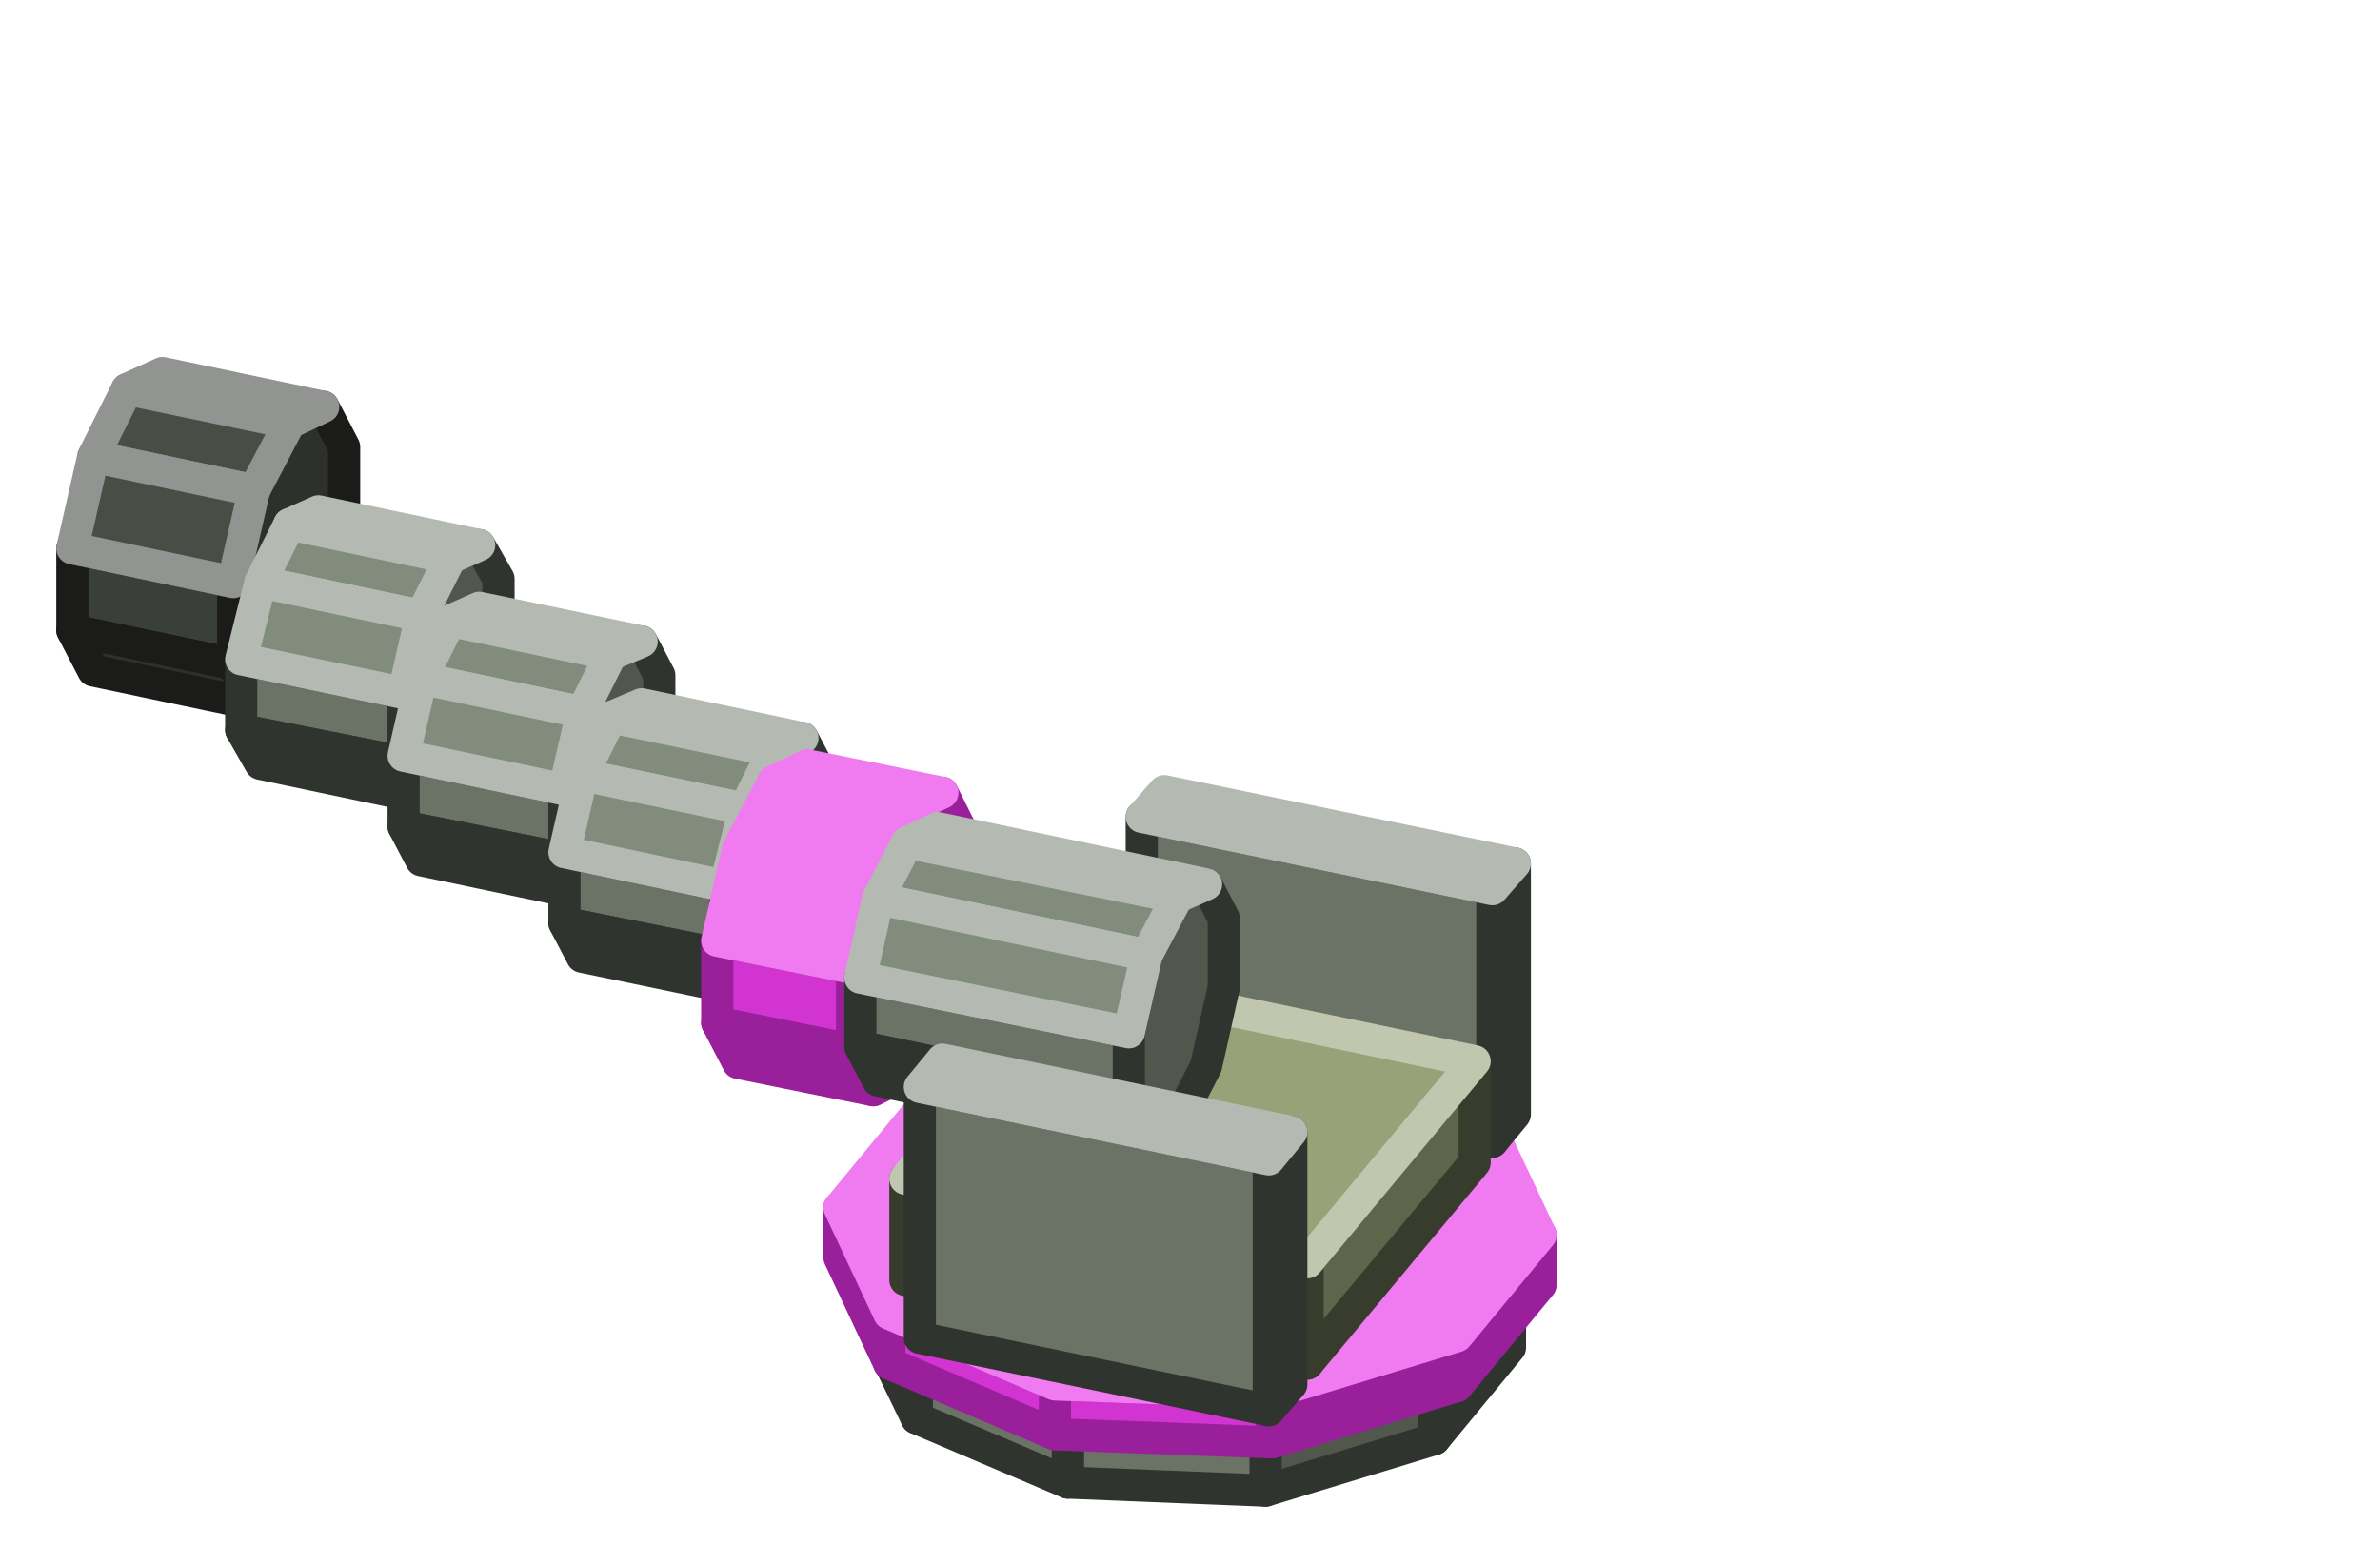
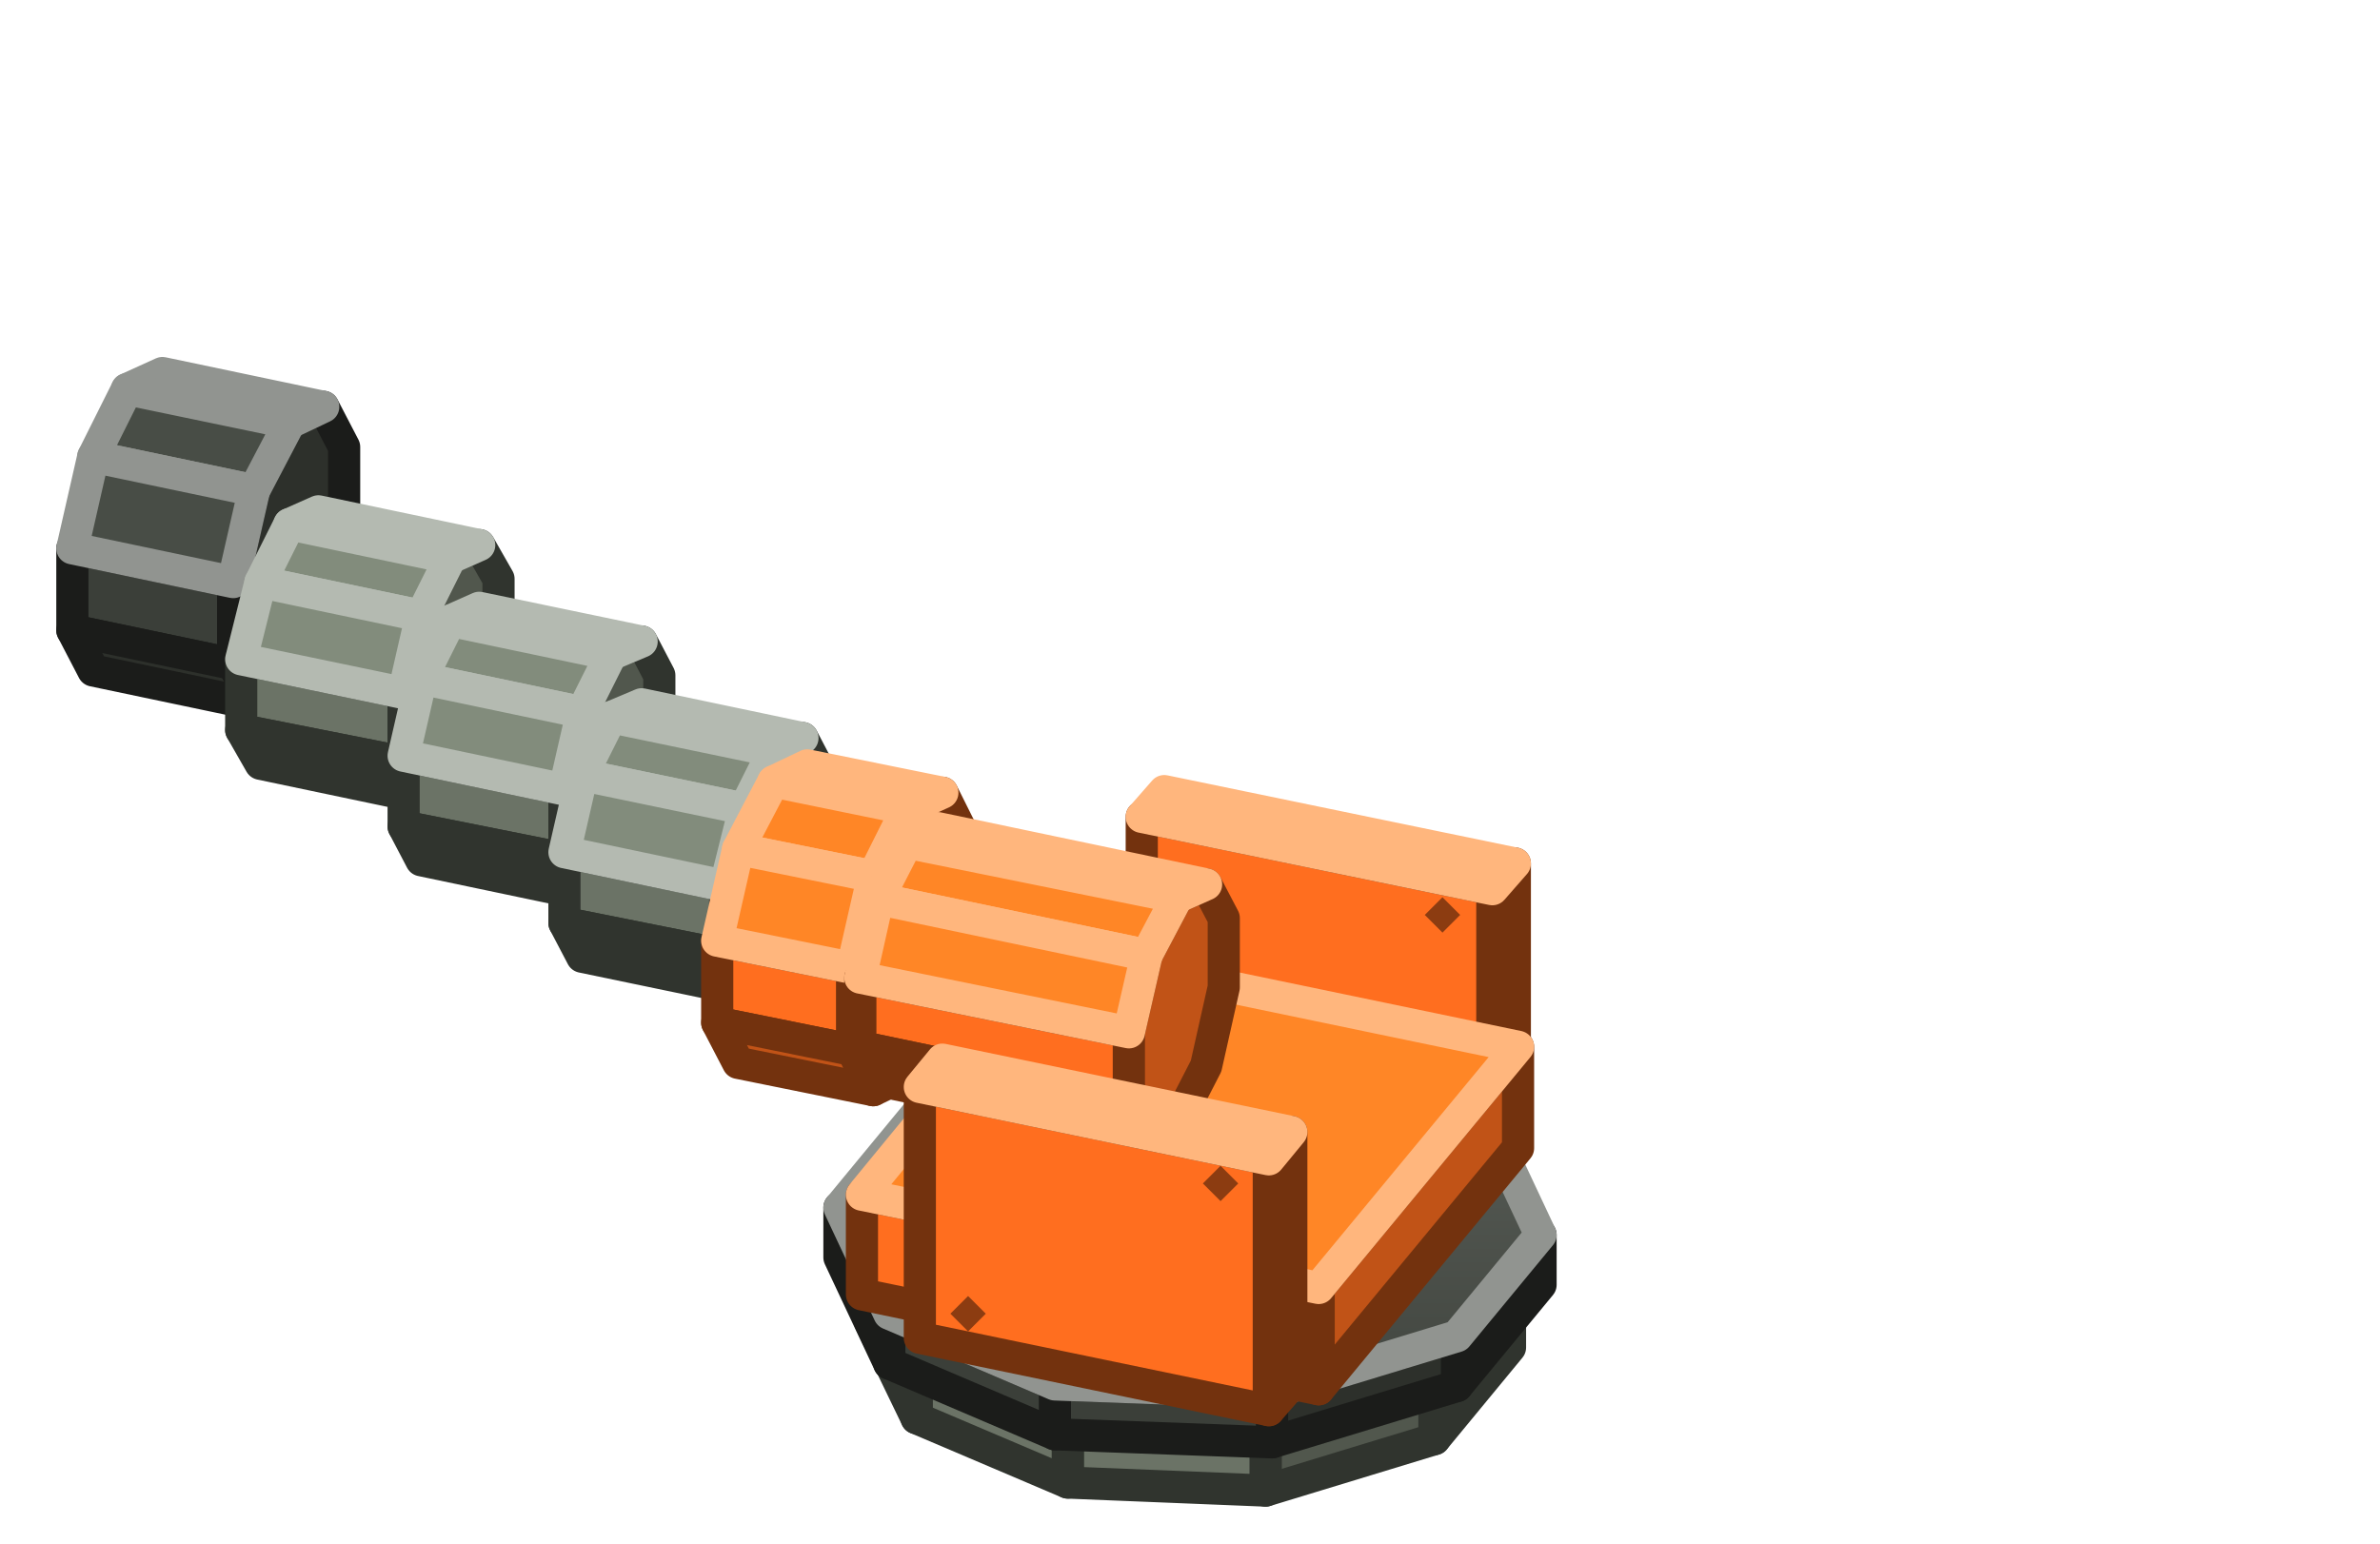
<svg xmlns="http://www.w3.org/2000/svg" width="148" height="96" viewBox="0 0 148 96">
+   <defs>
+     <linearGradient id="s0" x1="0" y1="0" x2="0" y2="1">
+       <stop offset="0" stop-color="#8F9889" />
+       <stop offset="1" stop-color="#778071" />
+     </linearGradient>
+     <linearGradient id="s1" x1="0" y1="0" x2="0" y2="1">
+       <stop offset="0" stop-color="#5A5F59" />
+       <stop offset="1" stop-color="#424640" />
+     </linearGradient>
+   </defs>
  <g stroke-width="2" stroke-linejoin="round">
    <polygon points="14.5,36.2 14.5,41.3 4.5,39.2 4.5,34.1" fill="#3B3F39" stroke="#1B1C1A" />
    <polygon points="14.5,41.3 15.8,43.8 5.8,41.7 4.5,39.2" fill="#2D302B" stroke="#1B1C1A" />
    <polygon points="21.4,27.8 20.1,25.3 18,26.3 15.8,30.5 14.5,36.2 14.5,41.3 15.8,43.8 18,42.8 20.1,38.6 21.4,32.9" fill="#2D302B" stroke="#1B1C1A" />
    <polygon points="20.1,25.3 18,26.3 7.9,24.2 10.1,23.2" fill="#484D46" stroke="#919490" />
    <polygon points="18,26.3 15.8,30.5 5.8,28.4 7.9,24.2" fill="#484D46" stroke="#919490" />
    <polygon points="15.8,30.5 14.5,36.2 4.5,34.1 5.8,28.4" fill="#484D46" stroke="#919490" />
    <polygon points="25.1,43.1 25.1,47.4 15,45.4 15,41" fill="#6B7366" stroke="#30342E" />
    <polygon points="25.1,47.4 26.2,49.6 16.2,47.5 15,45.4" fill="#51574D" stroke="#30342E" />
    <polygon points="31,36 29.8,33.9 28,34.7 26.2,38.3 25.1,43.1 25.1,47.4 26.2,49.6 28,48.7 29.8,45.2 31,40.3" fill="#51574D" stroke="#30342E" />
    <polygon points="29.8,33.9 28,34.7 18,32.6 19.8,31.8" fill="#828C7C" stroke="#B4BAB1" />
    <polygon points="28,34.7 26.2,38.3 16.2,36.2 18,32.6" fill="#828C7C" stroke="#B4BAB1" />
    <polygon points="26.2,38.3 25.1,43.1 15,41 16.2,36.2" fill="#828C7C" stroke="#B4BAB1" />
    <polygon points="93.9,83.8 89.2,89.5 89.2,85.6 93.9,79.9" fill="#51574D" stroke="#30342E" />
    <polygon points="89.2,89.5 78.7,92.7 78.7,88.8 89.2,85.6" fill="#51574D" stroke="#30342E" />
    <polygon points="78.7,92.7 66.4,92.2 66.4,88.3 78.7,88.8" fill="#6B7366" stroke="#30342E" />
    <polygon points="66.4,92.2 57,88.2 57,84.3 66.4,88.3" fill="#6B7366" stroke="#30342E" />
    <polygon points="57,88.2 54.1,82.2 54.1,78.3 57,84.3" fill="#6B7366" stroke="#30342E" />
-     <polygon points="58.8,72.6 69.3,69.4 81.6,69.8 91,73.9 93.9,79.9 89.2,85.6 78.7,88.8 66.4,88.3 57,84.3 54.1,78.3" fill="#828C7C" stroke="#B4BAB1" />
+     <polygon points="58.8,72.6 69.3,69.4 81.6,69.8 91,73.9 93.9,79.9 89.2,85.6 78.7,88.8 66.4,88.3 57,84.3 54.1,78.3" fill="url(#s0)" stroke="#B4BAB1" />
    <polygon points="35.1,49.1 35.1,53.4 25.1,51.4 25.1,47" fill="#6B7366" stroke="#30342E" />
    <polygon points="35.1,53.4 36.2,55.6 26.2,53.5 25.1,51.4" fill="#51574D" stroke="#30342E" />
    <polygon points="41,42 39.9,39.9 38,40.7 36.2,44.3 35.1,49.1 35.1,53.4 36.2,55.6 38,54.7 39.9,51.2 41,46.3" fill="#51574D" stroke="#30342E" />
    <polygon points="39.9,39.9 38,40.7 28,38.6 29.8,37.8" fill="#828C7C" stroke="#B4BAB1" />
    <polygon points="38,40.7 36.2,44.3 26.2,42.2 28,38.6" fill="#828C7C" stroke="#B4BAB1" />
    <polygon points="36.2,44.3 35.1,49.1 25.1,47 26.2,42.2" fill="#828C7C" stroke="#B4BAB1" />
    <polygon points="45.1,55.1 45.1,59.4 35.1,57.4 35.1,53" fill="#6B7366" stroke="#30342E" />
    <polygon points="45.1,59.4 46.3,61.6 36.2,59.5 35.1,57.4" fill="#51574D" stroke="#30342E" />
    <polygon points="51,48 49.9,45.9 48.1,46.7 46.3,50.3 45.1,55.1 45.1,59.4 46.3,61.6 48.1,60.7 49.9,57.2 51,52.3" fill="#51574D" stroke="#30342E" />
    <polygon points="49.9,45.9 48.1,46.7 38,44.6 39.9,43.8" fill="#828C7C" stroke="#B4BAB1" />
    <polygon points="48.1,46.7 46.3,50.3 36.2,48.2 38,44.6" fill="#828C7C" stroke="#B4BAB1" />
    <polygon points="46.3,50.3 45.1,55.1 35.1,53 36.2,48.2" fill="#828C7C" stroke="#B4BAB1" />
-     <polygon points="95.8,79.9 90.6,86.2 90.6,83.1 95.8,76.8" fill="#9A1F9A" stroke="#9A1F9A" />
-     <polygon points="90.6,86.2 79.1,89.7 79.1,86.6 90.6,83.1" fill="#9A1F9A" stroke="#9A1F9A" />
-     <polygon points="79.1,89.7 65.6,89.2 65.6,86.1 79.1,86.6" fill="#D234D2" stroke="#9A1F9A" />
-     <polygon points="65.6,89.2 55.3,84.8 55.3,81.7 65.6,86.1" fill="#D234D2" stroke="#9A1F9A" />
-     <polygon points="55.3,84.8 52.2,78.2 52.2,75.1 55.3,81.7" fill="#D234D2" stroke="#9A1F9A" />
-     <polygon points="57.4,68.8 68.9,65.3 82.4,65.8 92.7,70.2 95.8,76.8 90.6,83.1 79.1,86.6 65.6,86.1 55.3,81.7 52.2,75.1" fill="#F07AF0" stroke="#F07AF0" />
-     <polygon points="94.2,69.3 92.8,71 92.8,55.3 94.2,53.7" fill="#51574D" stroke="#30342E" />
-     <polygon points="92.8,71 71,66.5 71,50.8 92.8,55.3" fill="#6B7366" stroke="#30342E" />
-     <polygon points="72.4,49.2 94.2,53.7 92.8,55.3 71,50.8" fill="#828C7C" stroke="#B4BAB1" />
-     <polygon points="53,60.2 53,65.3 44.6,63.6 44.6,58.5" fill="#D234D2" stroke="#9A1F9A" />
-     <polygon points="53,65.3 54.3,67.8 45.9,66.1 44.6,63.6" fill="#9A1F9A" stroke="#9A1F9A" />
-     <polygon points="59.9,51.9 58.6,49.3 56.4,50.3 54.3,54.5 53,60.2 53,65.3 54.3,67.8 56.4,66.8 58.6,62.7 59.9,57" fill="#9A1F9A" stroke="#9A1F9A" />
-     <polygon points="58.6,49.3 56.4,50.3 48.1,48.6 50.2,47.6" fill="#F07AF0" stroke="#F07AF0" />
-     <polygon points="56.4,50.3 54.3,54.5 45.9,52.8 48.1,48.6" fill="#F07AF0" stroke="#F07AF0" />
-     <polygon points="54.3,54.5 53,60.2 44.6,58.5 45.9,52.8" fill="#F07AF0" stroke="#F07AF0" />
-     <polygon points="91.7,72.3 81.3,84.8 81.3,78.5 91.7,66" fill="#5F654A" stroke="#383C2C" />
-     <polygon points="81.3,84.8 56.3,79.6 56.3,73.3 81.3,78.5" fill="#7D8562" stroke="#383C2C" />
-     <polygon points="66.7,60.8 91.7,66 81.3,78.5 56.3,73.3" fill="#98A278" stroke="#C1C7AE" />
-     <polygon points="70.2,64.2 70.2,68.6 53.5,65.1 53.5,60.8" fill="#6B7366" stroke="#30342E" />
-     <polygon points="70.2,68.6 71.3,70.7 54.6,67.2 53.5,65.1" fill="#51574D" stroke="#30342E" />
-     <polygon points="76.1,57.1 75,55 73.2,55.8 71.3,59.4 70.2,64.2 70.2,68.6 71.3,70.7 73.2,69.8 75,66.3 76.1,61.4" fill="#51574D" stroke="#30342E" />
-     <polygon points="75,55 73.2,55.8 56.4,52.4 58.3,51.5" fill="#828C7C" stroke="#B4BAB1" />
-     <polygon points="73.2,55.8 71.3,59.4 54.6,55.9 56.4,52.4" fill="#828C7C" stroke="#B4BAB1" />
-     <polygon points="71.3,59.4 70.2,64.2 53.5,60.8 54.6,55.9" fill="#828C7C" stroke="#B4BAB1" />
-     <polygon points="80.3,86.1 78.9,87.7 78.9,72.1 80.3,70.4" fill="#51574D" stroke="#30342E" />
-     <polygon points="78.9,87.7 57.2,83.2 57.2,67.6 78.9,72.1" fill="#6B7366" stroke="#30342E" />
-     <polygon points="58.6,65.9 80.3,70.4 78.9,72.1 57.2,67.6" fill="#828C7C" stroke="#B4BAB1" />
+     <polygon points="95.8,79.9 90.6,86.2 90.6,83.1 95.8,76.8" fill="#2D302B" stroke="#1B1C1A" />
+     <polygon points="90.6,86.2 79.1,89.7 79.1,86.6 90.6,83.1" fill="#2D302B" stroke="#1B1C1A" />
+     <polygon points="79.1,89.7 65.6,89.2 65.6,86.1 79.1,86.6" fill="#3B3F39" stroke="#1B1C1A" />
+     <polygon points="65.6,89.2 55.3,84.8 55.3,81.7 65.6,86.1" fill="#3B3F39" stroke="#1B1C1A" />
+     <polygon points="55.3,84.8 52.2,78.2 52.2,75.1 55.3,81.7" fill="#3B3F39" stroke="#1B1C1A" />
+     <polygon points="57.4,68.8 68.9,65.3 82.4,65.8 92.7,70.2 95.8,76.8 90.6,83.1 79.1,86.6 65.6,86.1 55.3,81.7 52.2,75.1" fill="url(#s1)" stroke="#919490" />
+     <polygon points="94.2,69.3 92.8,71 92.8,55.3 94.2,53.7" fill="#C15317" stroke="#73320E" />
+     <polygon points="92.8,71 71,66.5 71,50.8 92.8,55.3" fill="#FF6E1F" stroke="#73320E" />
+     <polygon points="88.6,56.9 89.7,55.8 90.8,56.9 89.7,58" fill="#000000" fill-opacity="0.45" />
+     <polygon points="73,65 74.1,63.9 75.2,65 74.1,66.1" fill="#000000" fill-opacity="0.45" />
+     <polygon points="72.4,49.2 94.2,53.7 92.8,55.3 71,50.8" fill="#FF8626" stroke="#FFB67D" />
+     <polygon points="53,60.2 53,65.3 44.6,63.6 44.6,58.5" fill="#FF6E1F" stroke="#73320E" />
+     <polygon points="53,65.3 54.3,67.8 45.9,66.1 44.6,63.6" fill="#C15317" stroke="#73320E" />
+     <polygon points="59.9,51.9 58.6,49.3 56.4,50.3 54.3,54.5 53,60.2 53,65.3 54.3,67.8 56.4,66.8 58.6,62.7 59.9,57" fill="#C15317" stroke="#73320E" />
+     <polygon points="58.6,49.3 56.4,50.3 48.1,48.6 50.2,47.6" fill="#FF8626" stroke="#FFB67D" />
+     <polygon points="56.4,50.3 54.3,54.5 45.9,52.8 48.1,48.6" fill="#FF8626" stroke="#FFB67D" />
+     <polygon points="54.3,54.5 53,60.2 44.6,58.5 45.9,52.8" fill="#FF8626" stroke="#FFB67D" />
+     <polygon points="94.4,71.4 82,86.4 82,80.1 94.4,65.1" fill="#C15317" stroke="#73320E" />
+     <polygon points="82,86.4 53.6,80.5 53.6,74.3 82,80.1" fill="#FF6E1F" stroke="#73320E" />
+     <polygon points="66,59.2 94.4,65.1 82,80.1 53.6,74.3" fill="#FF8626" stroke="#FFB67D" />
+     <polygon points="67.2,62.1 68.3,61 69.4,62.1 68.3,63.2" fill="#000000" fill-opacity="0.45" />
+     <polygon points="78.6,77.2 79.7,76.1 80.8,77.2 79.7,78.3" fill="#000000" fill-opacity="0.45" />
+     <polygon points="70.2,64.2 70.2,68.6 53.5,65.1 53.5,60.8" fill="#FF6E1F" stroke="#73320E" />
+     <polygon points="70.2,68.6 71.3,70.7 54.6,67.2 53.5,65.1" fill="#C15317" stroke="#73320E" />
+     <polygon points="76.1,57.1 75,55 73.2,55.8 71.3,59.4 70.2,64.2 70.2,68.6 71.3,70.7 73.2,69.8 75,66.3 76.1,61.4" fill="#C15317" stroke="#73320E" />
+     <polygon points="75,55 73.2,55.8 56.4,52.4 58.3,51.5" fill="#FF8626" stroke="#FFB67D" />
+     <polygon points="73.2,55.8 71.3,59.4 54.6,55.9 56.4,52.4" fill="#FF8626" stroke="#FFB67D" />
+     <polygon points="71.3,59.4 70.2,64.2 53.5,60.8 54.6,55.9" fill="#FF8626" stroke="#FFB67D" />
+     <polygon points="80.3,86.1 78.9,87.7 78.9,72.1 80.3,70.4" fill="#C15317" stroke="#73320E" />
+     <polygon points="78.9,87.7 57.2,83.2 57.2,67.6 78.9,72.1" fill="#FF6E1F" stroke="#73320E" />
+     <polygon points="74.8,73.6 75.9,72.5 77,73.6 75.9,74.7" fill="#000000" fill-opacity="0.45" />
+     <polygon points="59.1,81.7 60.2,80.6 61.3,81.7 60.2,82.8" fill="#000000" fill-opacity="0.45" />
+     <polygon points="58.6,65.9 80.3,70.4 78.9,72.1 57.2,67.6" fill="#FF8626" stroke="#FFB67D" />
  </g>
</svg>
